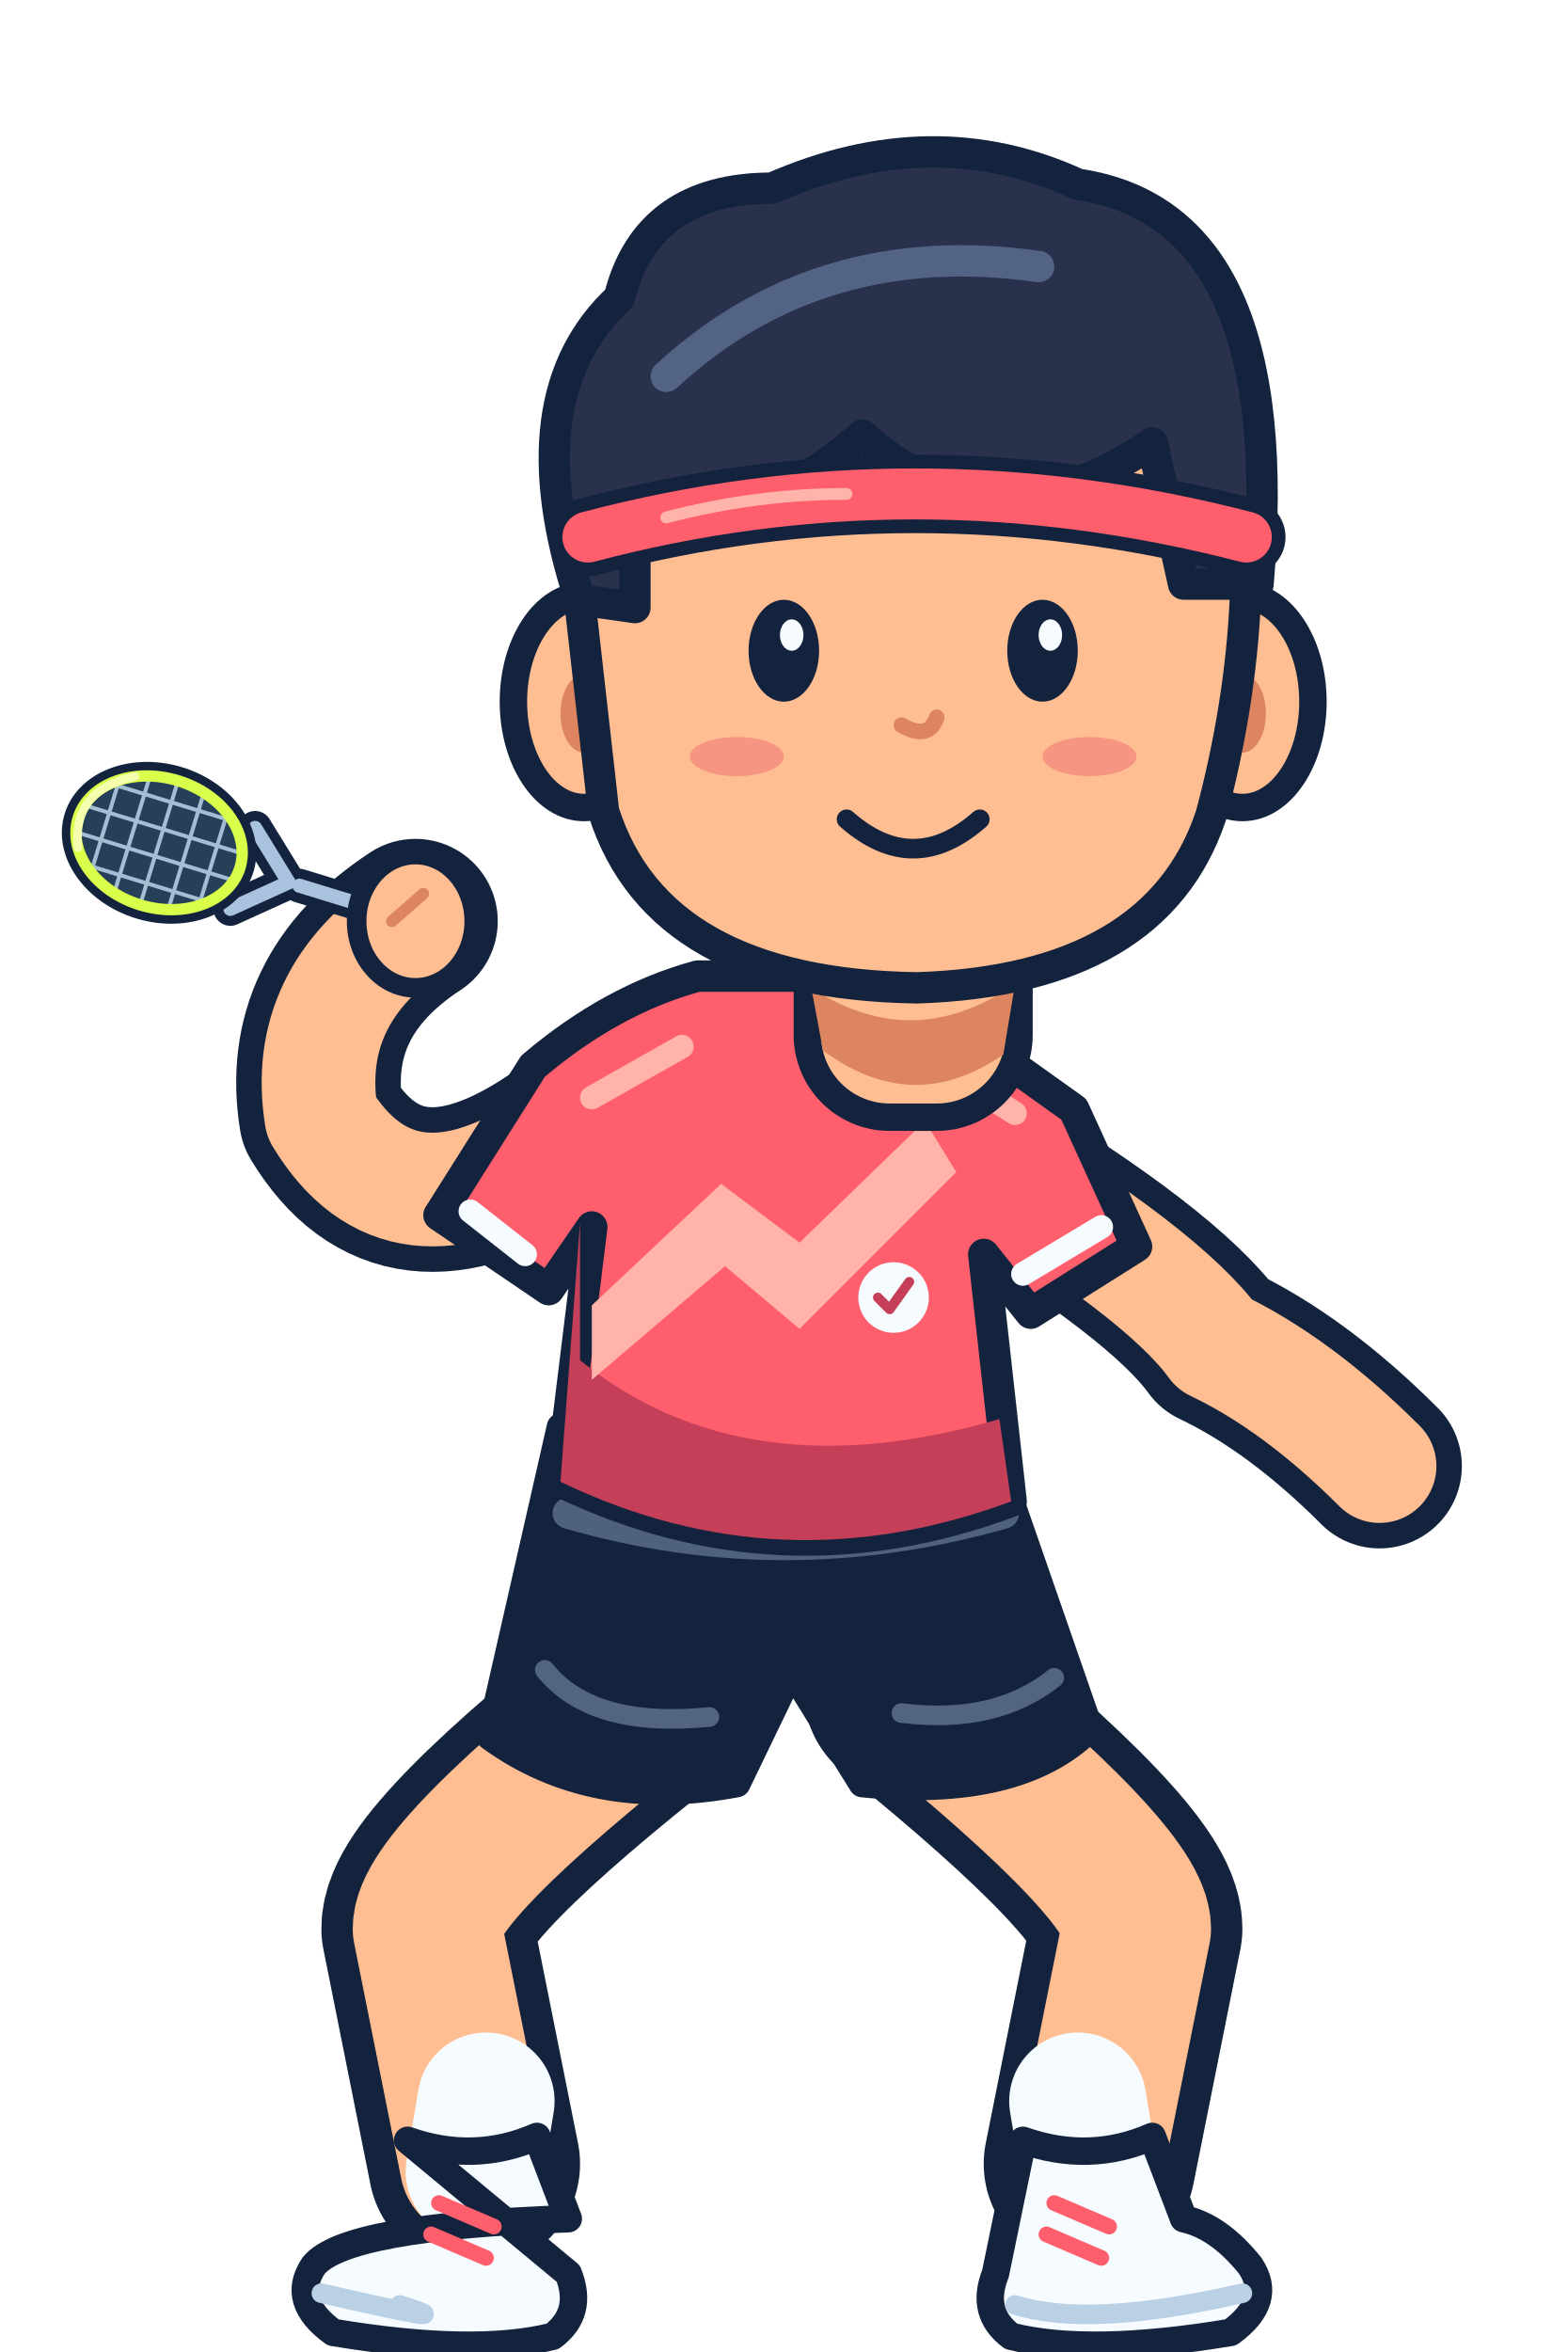
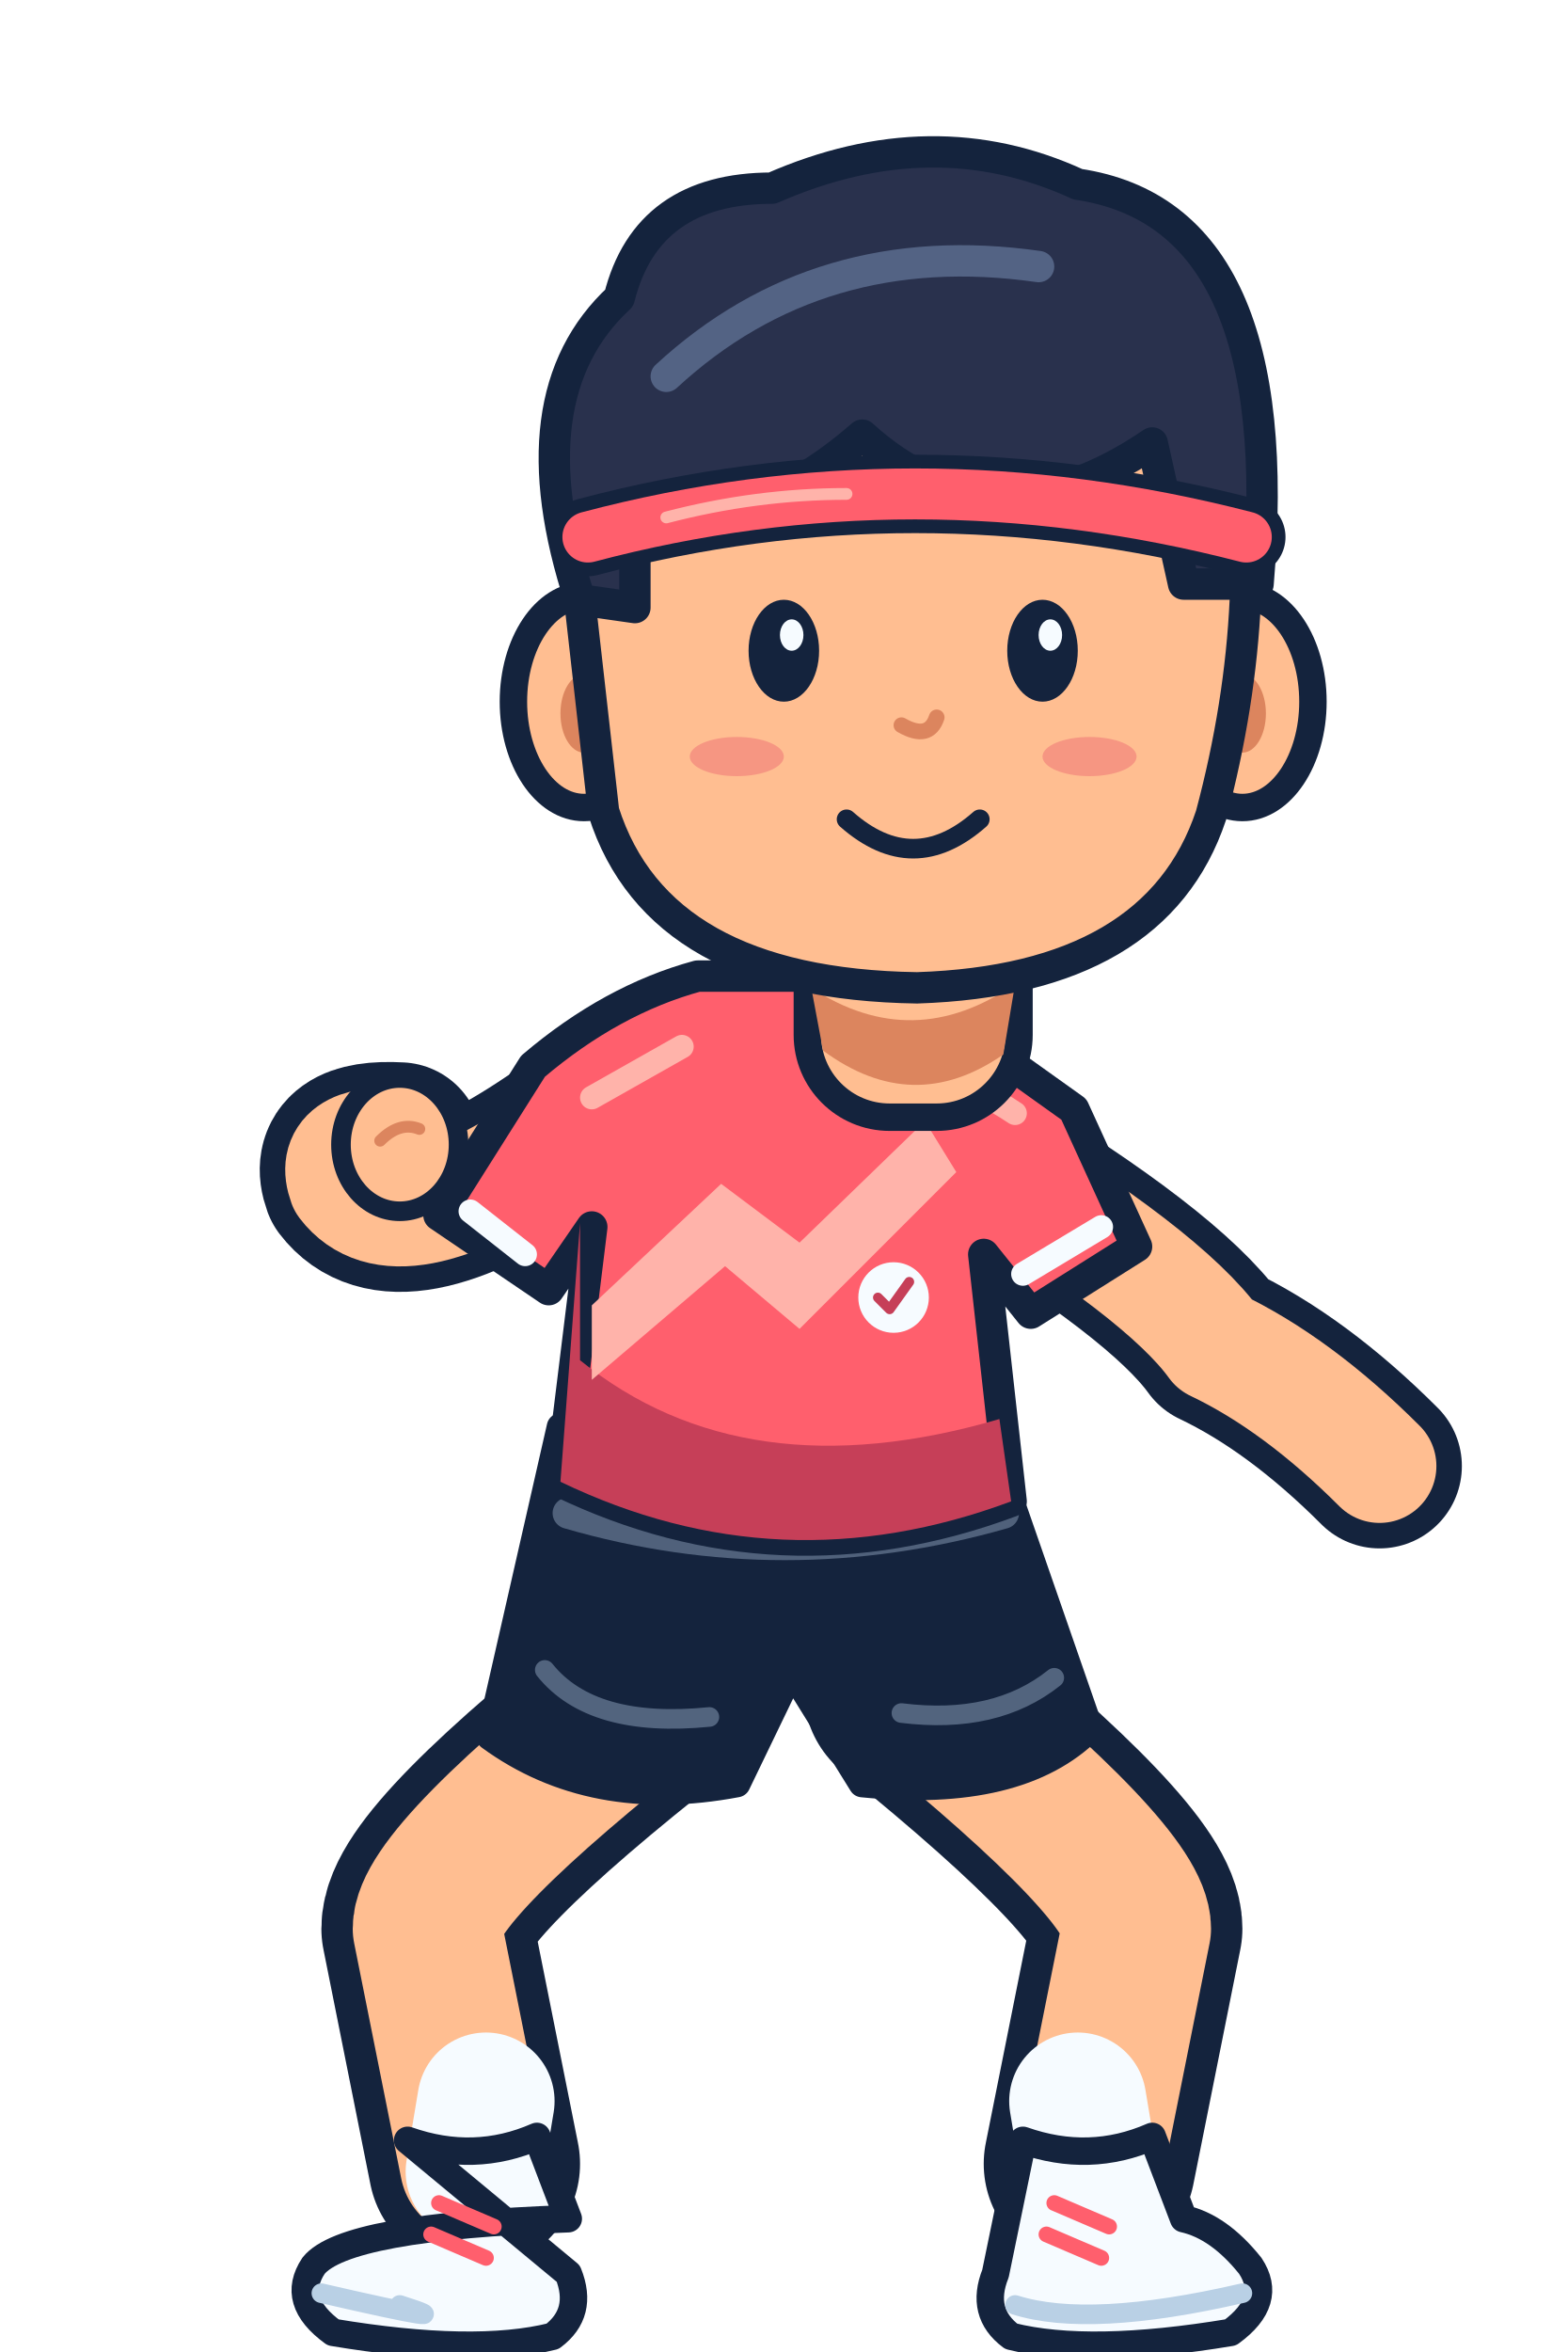
<svg xmlns="http://www.w3.org/2000/svg" width="400" height="600" viewBox="0 0 400 600">
-   <defs>
-     <clipPath id="strings">
-       <ellipse cx="0" cy="-95" rx="22" ry="29" />
-     </clipPath>
-   </defs>
  <path d="M169 431Q109 478 109 492L121 552" fill="none" stroke="#14233d" stroke-width="54" stroke-linejoin="round" stroke-linecap="round" />
  <path d="M169 431Q109 478 109 492L121 552" fill="none" stroke="#ffbe91" stroke-width="38" stroke-linejoin="round" stroke-linecap="round" />
  <path d="M124 536L121 554" fill="none" stroke="#f6fbff" stroke-width="35" stroke-linejoin="round" stroke-linecap="round" />
  <path d="M104 546Q121 552 137 545L145 566Q88 568 80 578Q74 587 85 595Q121 601 141 596Q149 590 145 580Z" fill="#f6fbff" stroke="#14233d" stroke-width="7" stroke-linejoin="round" stroke-linecap="round" />
  <path d="M102 588Q121 594 82 585" fill="none" stroke="#b9d0e5" stroke-width="5" stroke-linejoin="round" stroke-linecap="round" />
  <path d="M112 562l14 6 m-16 2l14 6" fill="none" stroke="#ff5f6d" stroke-width="4" stroke-linejoin="round" stroke-linecap="round" />
  <path d="M232 431Q290 478 290 492L278 552" fill="none" stroke="#14233d" stroke-width="54" stroke-linejoin="round" stroke-linecap="round" />
  <path d="M232 431Q290 478 290 492L278 552" fill="none" stroke="#ffbe91" stroke-width="38" stroke-linejoin="round" stroke-linecap="round" />
  <path d="M275 536L278 554" fill="none" stroke="#f6fbff" stroke-width="35" stroke-linejoin="round" stroke-linecap="round" />
  <path d="M261 546Q278 552 294 545L302 566Q311 568 319 578Q325 587 314 595Q278 601 258 596Q250 590 254 580Z" fill="#f6fbff" stroke="#14233d" stroke-width="7" stroke-linejoin="round" stroke-linecap="round" />
  <path d="M259 588Q278 594 317 585" fill="none" stroke="#b9d0e5" stroke-width="5" stroke-linejoin="round" stroke-linecap="round" />
  <path d="M269 562l14 6 m-16 2l14 6" fill="none" stroke="#ff5f6d" stroke-width="4" stroke-linejoin="round" stroke-linecap="round" />
  <path d="M143 364Q200 350 253 369L278 441Q260 459 220 455L202 426L188 455Q151 462 125 443Z" fill="#14233d" stroke="#14233d" stroke-width="7" stroke-linejoin="round" stroke-linecap="round" />
  <path d="M139 426Q151 441 181 438 M230 437Q254 440 269 428" fill="none" stroke="#52647e" stroke-width="5" stroke-linejoin="round" stroke-linecap="round" />
  <path d="M145 386Q200 402 256 386" fill="none" stroke="#50617b" stroke-width="8" stroke-linejoin="round" stroke-linecap="round" />
  <g transform="translate(400 0) scale(-1 1)">
    <path d="M151 296Q103 325 90 343Q69 353 48 374" fill="none" stroke="#14233d" stroke-width="42" stroke-linejoin="round" stroke-linecap="round" />
    <path d="M151 296Q103 325 90 343Q69 353 48 374" fill="none" stroke="#ffbe91" stroke-width="29" stroke-linejoin="round" stroke-linecap="round" />
-     <path d="M259 292Q298 318 318 285Q323 254 294 235" fill="none" stroke="#14233d" stroke-width="42" stroke-linejoin="round" stroke-linecap="round" />
-     <path d="M259 292Q298 318 318 285Q323 254 294 235" fill="none" stroke="#ffbe91" stroke-width="29" stroke-linejoin="round" stroke-linecap="round" />
+     <path d="M259 292Q299 319 312 302Q316 291 298 292" fill="none" stroke="#14233d" stroke-width="42" stroke-linejoin="round" stroke-linecap="round" />
+     <path d="M259 292Q299 319 312 302Q316 291 298 292" fill="none" stroke="#ffbe91" stroke-width="29" stroke-linejoin="round" stroke-linecap="round" />
  </g>
  <g transform="translate(400 0) scale(-1 1)">
    <path d="M154 263Q175 251 190 249H222Q244 255 264 272L288 310L260 329L249 313L257 378Q201 405 142 383L149 320L137 335L110 318L126 283Z" fill="#ff5f6d" stroke="#14233d" stroke-width="8" stroke-linejoin="round" stroke-linecap="round" />
    <path d="M252 312L257 378Q201 405 142 383L145 362Q210 381 252 347Z" fill="#c63f58" stroke="none" stroke-width="1" stroke-linejoin="round" stroke-linecap="round" />
    <path d="M119 313L139 325 M266 320L280 309" fill="none" stroke="#f6fbff" stroke-width="6" stroke-linejoin="round" stroke-linecap="round" />
    <path d="M141 284Q159 272 177 272 M226 267L249 280" fill="none" stroke="#ffb3aa" stroke-width="6" stroke-linejoin="round" stroke-linecap="round" />
  </g>
  <path d="M151 333L184 302L204 317L236 286L244 299L204 339L185 323L151 352Z" fill="#ffb3aa" stroke="none" stroke-width="1" stroke-linejoin="round" stroke-linecap="round" />
  <ellipse cx="228" cy="331" rx="9" ry="9" fill="#f6fbff" stroke="none" stroke-width="1" />
  <path d="M224 331l3 3 5 -7" fill="none" stroke="#c63f58" stroke-width="2.5" stroke-linejoin="round" stroke-linecap="round" />
  <rect x="206" y="228" width="54" height="57" rx="21" fill="#ffbe91" stroke="#14233d" stroke-width="7" />
  <path d="M207 252Q233 269 259 251L256 269Q233 285 210 268Z" fill="#dc855e" stroke="none" stroke-width="1" stroke-linejoin="round" stroke-linecap="round" />
  <ellipse cx="149" cy="179" rx="18" ry="27" fill="#ffbe91" stroke="#14233d" stroke-width="7" />
  <ellipse cx="149" cy="182" rx="6" ry="10" fill="#dc855e" stroke="none" stroke-width="1" />
  <ellipse cx="317" cy="179" rx="18" ry="27" fill="#ffbe91" stroke="#14233d" stroke-width="7" />
  <ellipse cx="317" cy="182" rx="6" ry="10" fill="#dc855e" stroke="none" stroke-width="1" />
  <path d="M147 145Q143 70 208 51Q285 36 314 100Q324 152 309 208Q295 250 234 252Q168 251 154 207Z" fill="#ffbe91" stroke="#14233d" stroke-width="8" stroke-linejoin="round" stroke-linecap="round" />
  <path d="M148 153Q131 101 158 76Q165 48 197 48Q238 30 275 47Q329 55 321 149L302 149L294 113Q253 141 220 111Q189 138 162 128L162 155Z" fill="#29314d" stroke="#14233d" stroke-width="8" stroke-linejoin="round" stroke-linecap="round" />
  <path d="M170 96Q209 60 265 68" fill="none" stroke="#536384" stroke-width="8" stroke-linejoin="round" stroke-linecap="round" />
  <ellipse cx="200" cy="166" rx="9" ry="13" fill="#14233d" stroke="none" stroke-width="1" />
  <ellipse cx="202" cy="162" rx="3" ry="4" fill="#f6fbff" stroke="none" stroke-width="1" />
  <ellipse cx="188" cy="193" rx="12" ry="5" fill="#f69682" stroke="none" stroke-width="1" />
  <ellipse cx="266" cy="166" rx="9" ry="13" fill="#14233d" stroke="none" stroke-width="1" />
  <ellipse cx="268" cy="162" rx="3" ry="4" fill="#f6fbff" stroke="none" stroke-width="1" />
  <ellipse cx="278" cy="193" rx="12" ry="5" fill="#f69682" stroke="none" stroke-width="1" />
  <path d="M230 185q7 4 9 -2" fill="none" stroke="#dc855e" stroke-width="4" stroke-linejoin="round" stroke-linecap="round" />
  <path d="M216 209q17 15 34 0" fill="none" stroke="#14233d" stroke-width="5" stroke-linejoin="round" stroke-linecap="round" />
  <path d="M150 137Q233 115 318 137" fill="none" stroke="#14233d" stroke-width="20" stroke-linejoin="round" stroke-linecap="round" />
  <path d="M150 137Q233 115 318 137" fill="none" stroke="#ff5f6d" stroke-width="13" stroke-linejoin="round" stroke-linecap="round" />
  <path d="M170 132Q193 126 216 126" fill="none" stroke="#ffb3aa" stroke-width="3" stroke-linejoin="round" stroke-linecap="round" />
  <g transform="translate(400 0) scale(-1 1)">
-     <g transform="translate(294 235) rotate(73) scale(0.72)">
-       <path d="M0 16V-43 M0 -47L-15 -64 M0 -47L15 -64" fill="none" stroke="#14233d" stroke-width="12" stroke-linejoin="round" stroke-linecap="round" />
-       <path d="M0 -18V-43 M0 -47L-15 -64 M0 -47L15 -64" fill="none" stroke="#a9c3df" stroke-width="5" stroke-linejoin="round" stroke-linecap="round" />
-       <ellipse cx="0" cy="-95" rx="28" ry="35" fill="#14233d" stroke="none" stroke-width="1" />
-       <ellipse cx="0" cy="-95" rx="23" ry="30" fill="#26405a" stroke="none" stroke-width="1" />
-       <g clip-path="url(#strings)">
-         <path d="M-15 -129V-64 M-5 -129V-64 M5 -129V-64 M15 -129V-64 M-26 -115H26 M-26 -105H26 M-26 -95H26 M-26 -85H26 M-26 -75H26" fill="none" stroke="#a4bfd3" stroke-width="1.4" stroke-linejoin="round" stroke-linecap="round" />
-       </g>
-       <ellipse cx="0" cy="-95" rx="23" ry="30" fill="none" stroke="#d9ff4a" stroke-width="4" />
-       <path d="M-20 -110Q-9 -130 10 -122" fill="none" stroke="#f6ffad" stroke-width="3" stroke-linejoin="round" stroke-linecap="round" />
-       <rect x="-7" y="-20" width="14" height="39" rx="5" fill="#475e79" stroke="#14233d" stroke-width="3" />
-       <path d="M-5 -10L5 -13 M-5 -2L5 -5 M-5 6L5 3 M-5 14L5 11" fill="none" stroke="#b3c7d9" stroke-width="1.6" stroke-linejoin="round" stroke-linecap="round" />
-     </g>
-   </g>
-   <g transform="translate(400 0) scale(-1 1)">
-     <ellipse cx="294" cy="235" rx="15" ry="17" fill="#ffbe91" stroke="#14233d" stroke-width="5" />
-     <path d="M292 228l8 7" fill="none" stroke="#dc855e" stroke-width="3" stroke-linejoin="round" stroke-linecap="round" />
+     <ellipse cx="298" cy="292" rx="15" ry="17" fill="#ffbe91" stroke="#14233d" stroke-width="5" />
+     <path d="M293 288q5 -2 10 3" fill="none" stroke="#dc855e" stroke-width="3" stroke-linejoin="round" stroke-linecap="round" />
  </g>
</svg>
